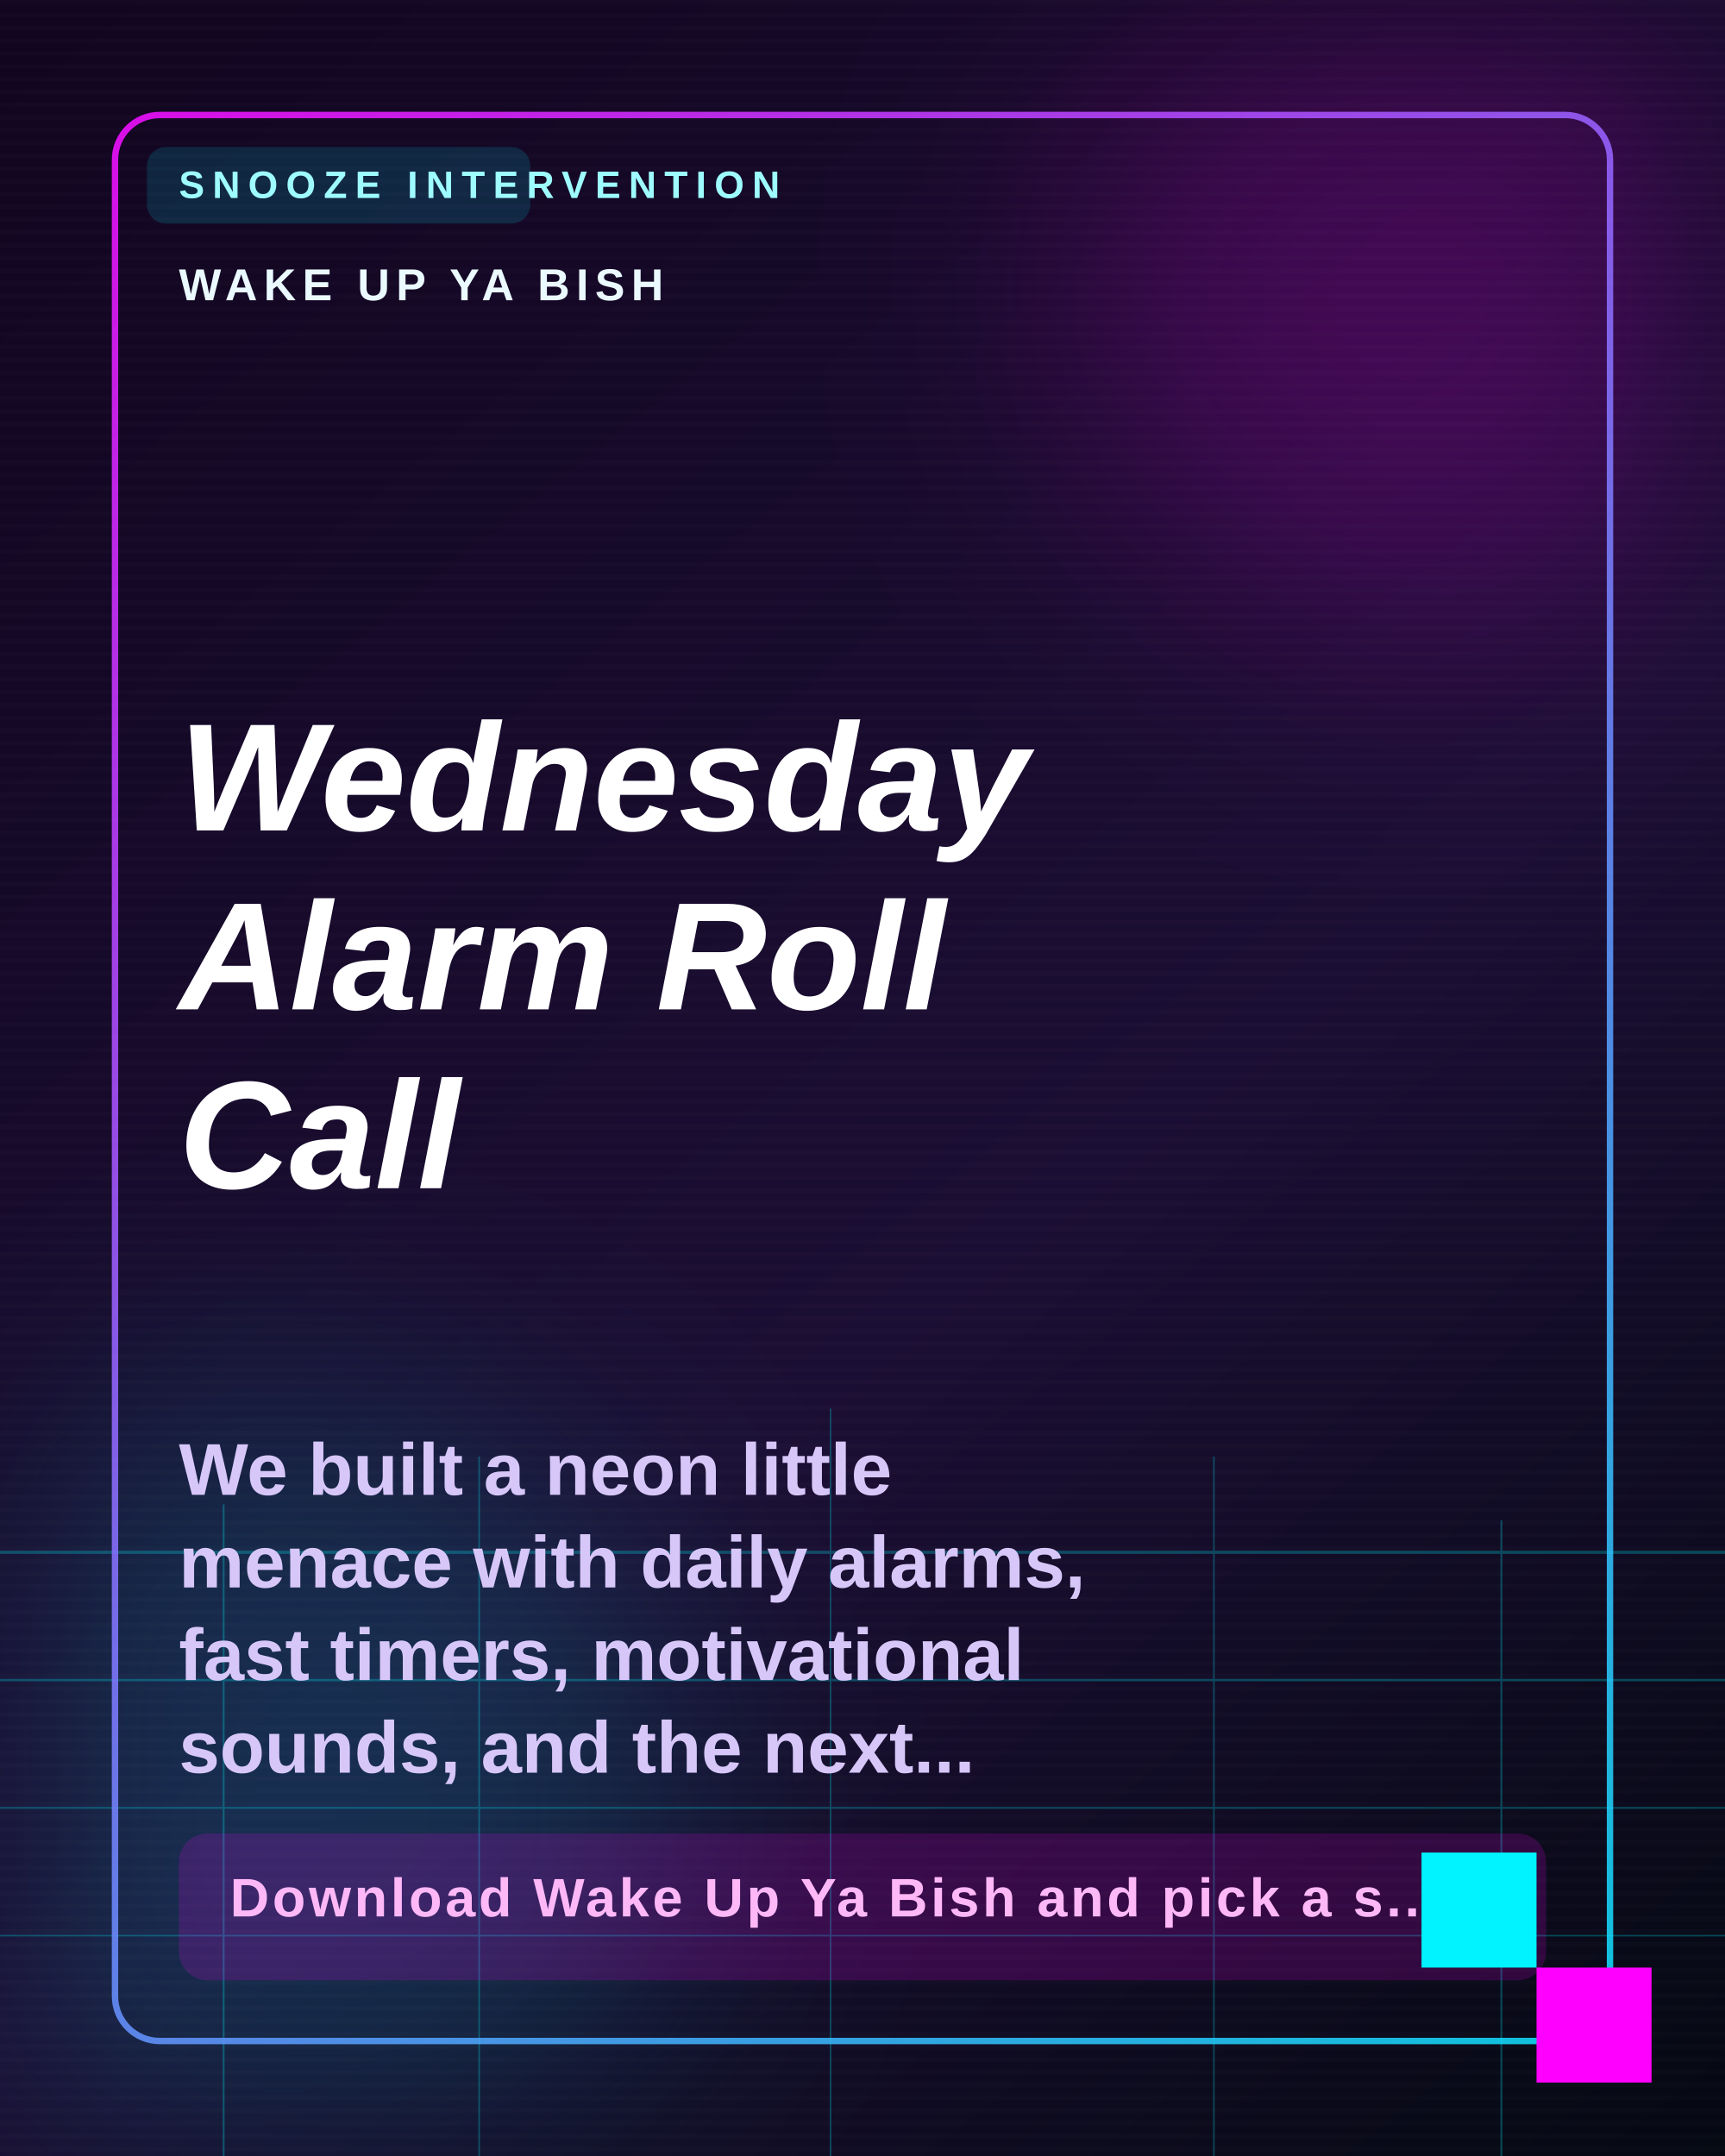
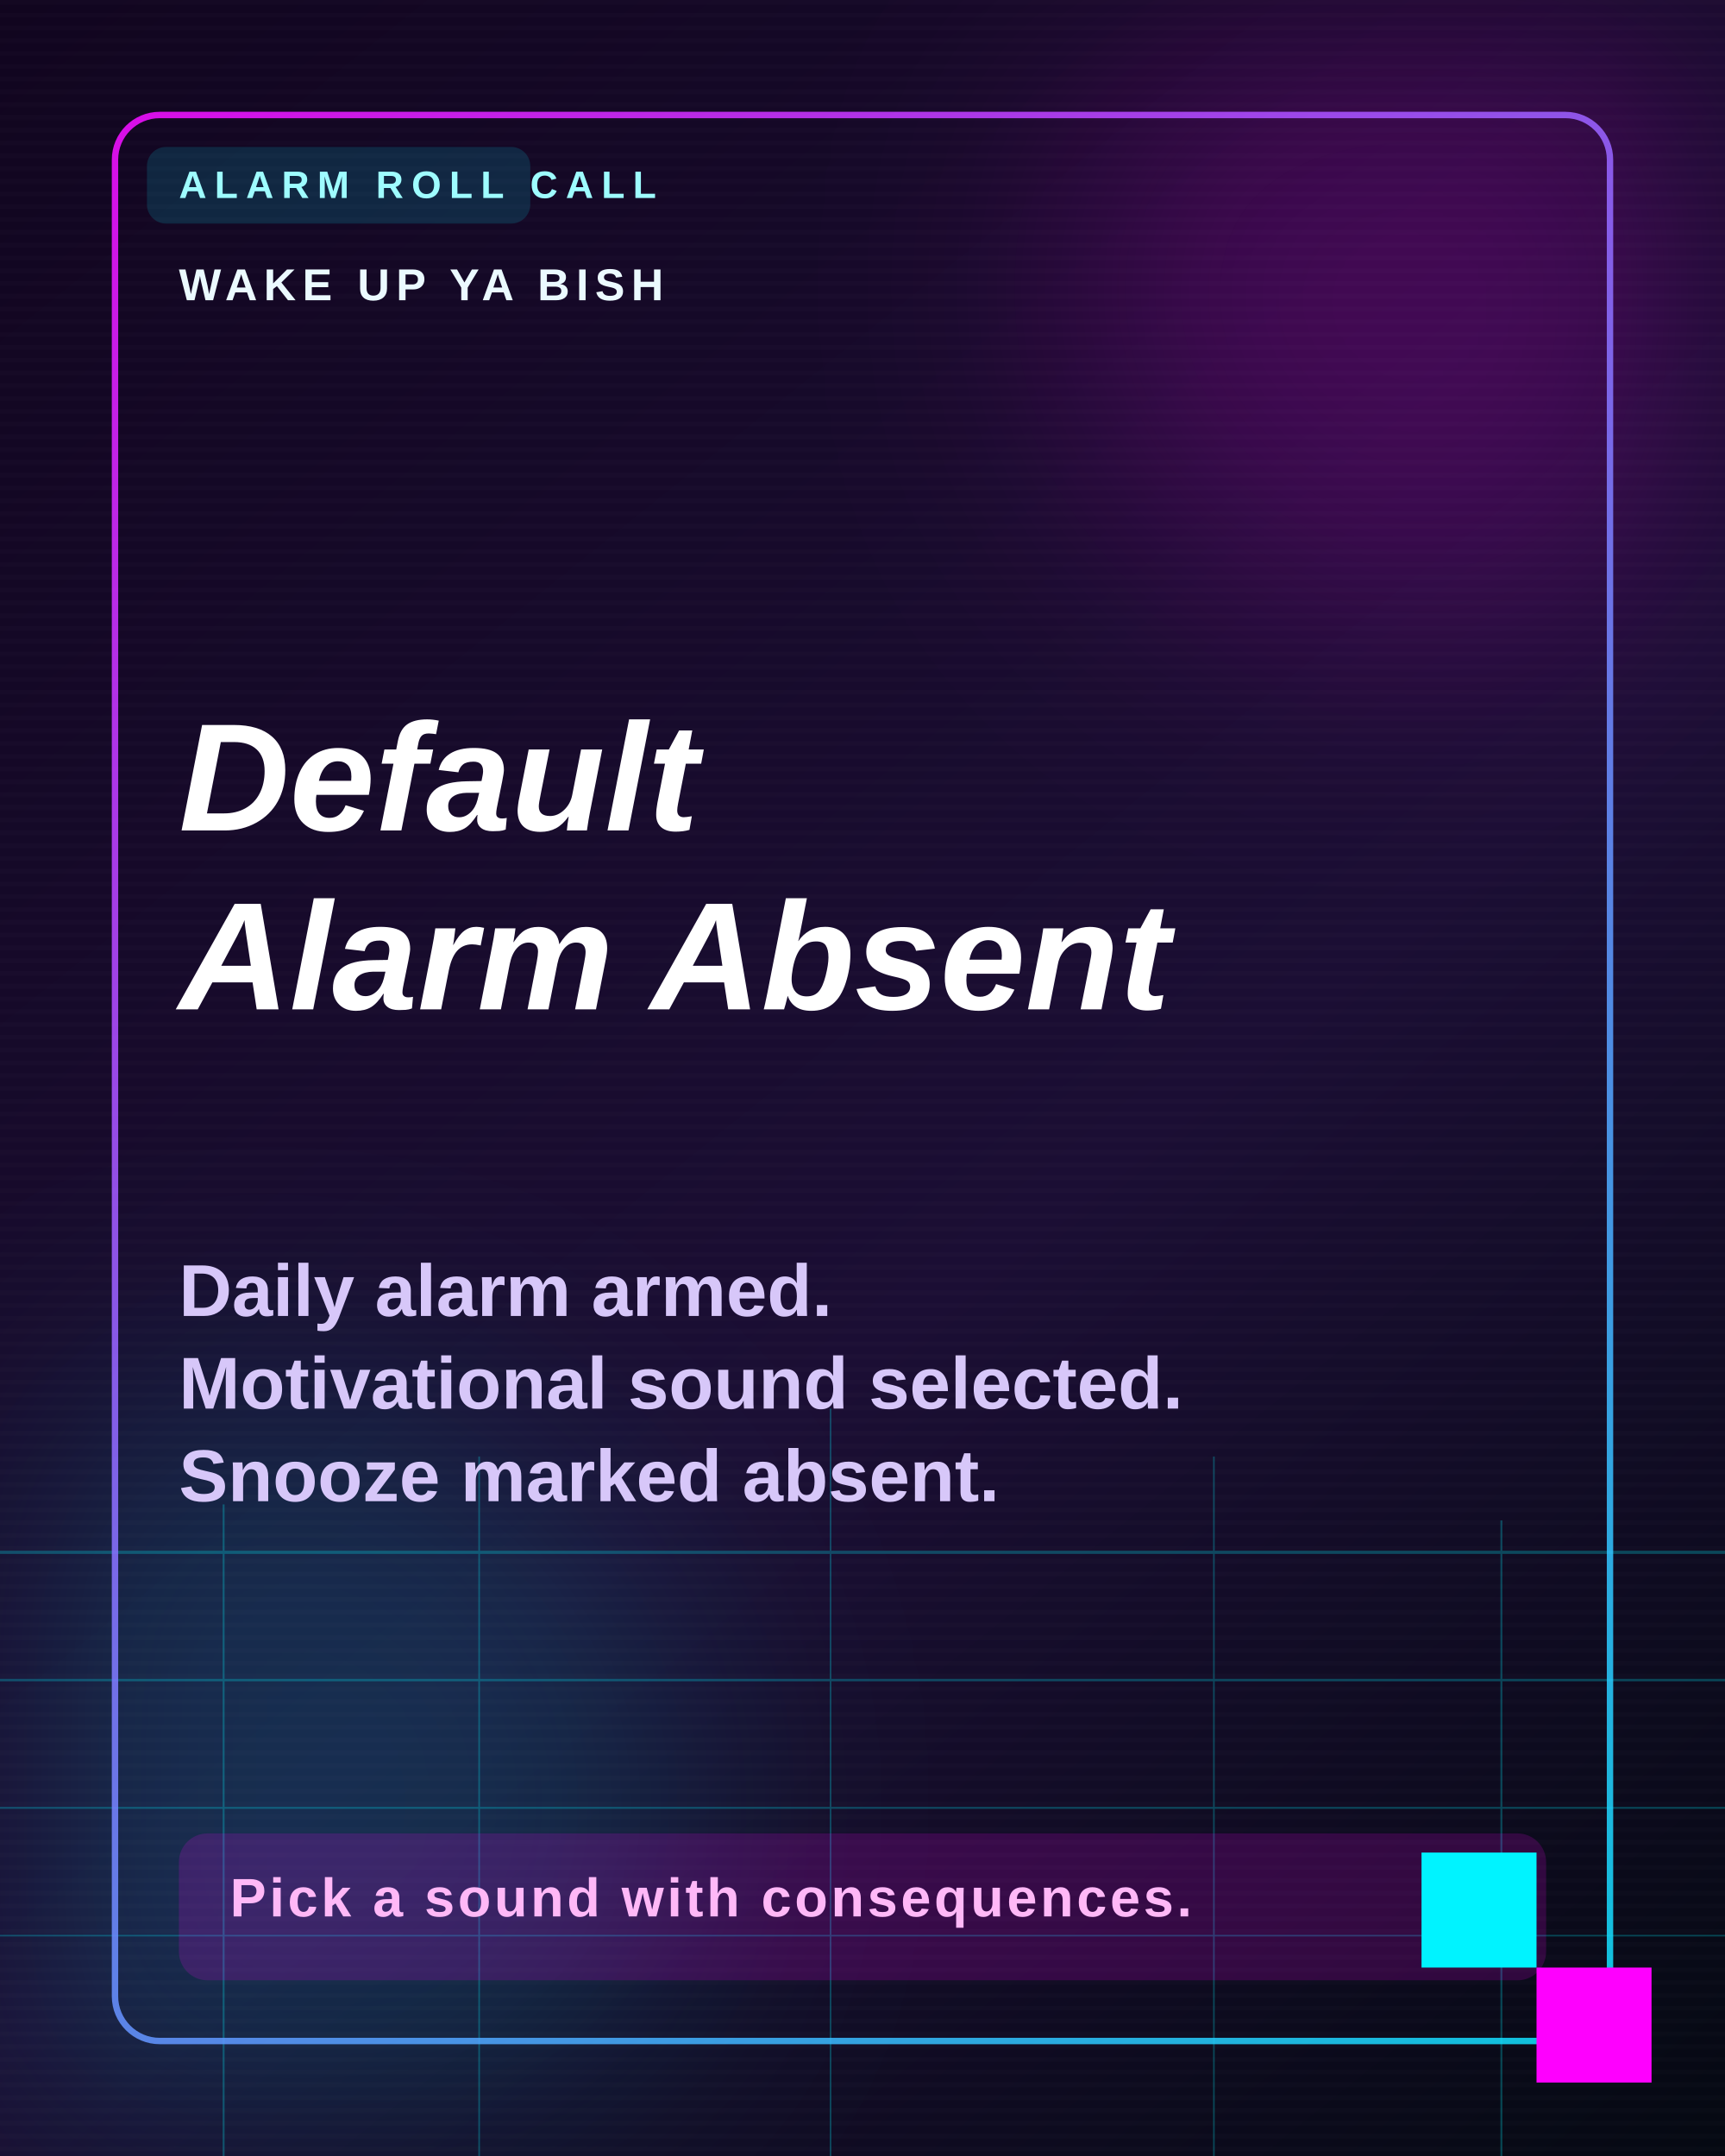
<svg xmlns="http://www.w3.org/2000/svg" width="1080" height="1350" viewBox="0 0 1080 1350" fill="none">
  <defs>
    <linearGradient id="bg" x1="0" y1="0" x2="1080" y2="1350" gradientUnits="userSpaceOnUse">
      <stop offset="0" stop-color="#11051f" />
      <stop offset="0.58" stop-color="#1b0e34" />
      <stop offset="1" stop-color="#050912" />
    </linearGradient>
    <linearGradient id="pinkGlow" x1="0" y1="0" x2="1080" y2="1350" gradientUnits="userSpaceOnUse">
      <stop offset="0" stop-color="#fe00fe" stop-opacity="0.9" />
      <stop offset="1" stop-color="#00f3ff" stop-opacity="0.85" />
    </linearGradient>
    <filter id="softBlur" x="-40%" y="-40%" width="180%" height="180%">
      <feGaussianBlur stdDeviation="80" />
    </filter>
    <pattern id="scanlines" width="8" height="8" patternUnits="userSpaceOnUse">
      <rect width="8" height="3" fill="rgba(255,255,255,0.04)" />
    </pattern>
  </defs>
  <rect width="1080" height="1350" fill="url(#bg)" />
  <circle cx="890" cy="180" r="220" fill="#fe00fe" opacity="0.18" filter="url(#softBlur)" />
  <circle cx="170" cy="1130" r="260" fill="#00f3ff" opacity="0.14" filter="url(#softBlur)" />
  <rect width="1080" height="1350" fill="url(#scanlines)" opacity="0.26" />
  <g opacity="0.26">
    <path d="M0 972 H1080" stroke="#00f3ff" stroke-width="2" />
    <path d="M0 1052 H1080" stroke="#00f3ff" stroke-width="1.5" />
    <path d="M0 1132 H1080" stroke="#00f3ff" stroke-width="1.2" />
    <path d="M0 1212 H1080" stroke="#00f3ff" stroke-width="1" />
    <path d="M140 942 V1350" stroke="#00f3ff" stroke-width="1.2" />
    <path d="M300 912 V1350" stroke="#00f3ff" stroke-width="1" />
    <path d="M520 882 V1350" stroke="#00f3ff" stroke-width="1" />
    <path d="M760 912 V1350" stroke="#00f3ff" stroke-width="1" />
    <path d="M940 952 V1350" stroke="#00f3ff" stroke-width="1.2" />
  </g>
  <rect x="72" y="72" width="936" height="1206" rx="28" stroke="url(#pinkGlow)" stroke-width="4" />
  <rect x="92" y="92" width="240" height="48" rx="12" fill="#00f3ff" opacity="0.14" />
-   <text x="112" y="124" fill="#9efcff" font-size="24" font-family="Arial, Helvetica, sans-serif" font-weight="700" letter-spacing="5">SNOOZE INTERVENTION</text>
+   <text x="112" y="124" fill="#9efcff" font-size="24" font-family="Arial, Helvetica, sans-serif" font-weight="700" letter-spacing="5">ALARM ROLL CALL</text>
  <text x="112" y="188" fill="#ebfaff" font-size="28" font-family="Arial, Helvetica, sans-serif" font-weight="700" letter-spacing="4">WAKE UP YA BISH</text>
-   <text x="112" y="520" fill="#ffffff" font-size="96" font-family="Arial, Helvetica, sans-serif" font-style="italic" font-weight="900">Wednesday</text>
-   <text x="112" y="632" fill="#ffffff" font-size="96" font-family="Arial, Helvetica, sans-serif" font-style="italic" font-weight="900">Alarm Roll</text>
-   <text x="112" y="744" fill="#ffffff" font-size="96" font-family="Arial, Helvetica, sans-serif" font-style="italic" font-weight="900">Call</text>
-   <text x="112" y="936" fill="#d7c7f9" font-size="46" font-family="Arial, Helvetica, sans-serif" font-weight="600">We built a neon little</text>
-   <text x="112" y="994" fill="#d7c7f9" font-size="46" font-family="Arial, Helvetica, sans-serif" font-weight="600">menace with daily alarms,</text>
-   <text x="112" y="1052" fill="#d7c7f9" font-size="46" font-family="Arial, Helvetica, sans-serif" font-weight="600">fast timers, motivational</text>
-   <text x="112" y="1110" fill="#d7c7f9" font-size="46" font-family="Arial, Helvetica, sans-serif" font-weight="600">sounds, and the next...</text>
+   <text x="112" y="520" fill="#ffffff" font-size="96" font-family="Arial, Helvetica, sans-serif" font-style="italic" font-weight="900">Default</text>
+   <text x="112" y="632" fill="#ffffff" font-size="96" font-family="Arial, Helvetica, sans-serif" font-style="italic" font-weight="900">Alarm Absent</text>
+   <text x="112" y="824" fill="#d7c7f9" font-size="46" font-family="Arial, Helvetica, sans-serif" font-weight="600">Daily alarm armed.</text>
+   <text x="112" y="882" fill="#d7c7f9" font-size="46" font-family="Arial, Helvetica, sans-serif" font-weight="600">Motivational sound selected.</text>
+   <text x="112" y="940" fill="#d7c7f9" font-size="46" font-family="Arial, Helvetica, sans-serif" font-weight="600">Snooze marked absent.</text>
  <rect x="112" y="1148" width="856" height="92" rx="18" fill="#fe00fe" opacity="0.16" />
-   <text x="144" y="1200" fill="#ffb8f7" font-size="34" font-family="Arial, Helvetica, sans-serif" font-weight="800" letter-spacing="2">Download Wake Up Ya Bish and pick a s...</text>
+   <text x="144" y="1200" fill="#ffb8f7" font-size="34" font-family="Arial, Helvetica, sans-serif" font-weight="800" letter-spacing="2">Pick a sound with consequences.</text>
  <rect x="890" y="1160" width="72" height="72" fill="#00f3ff" />
  <rect x="962" y="1232" width="72" height="72" fill="#fe00fe" />
</svg>
